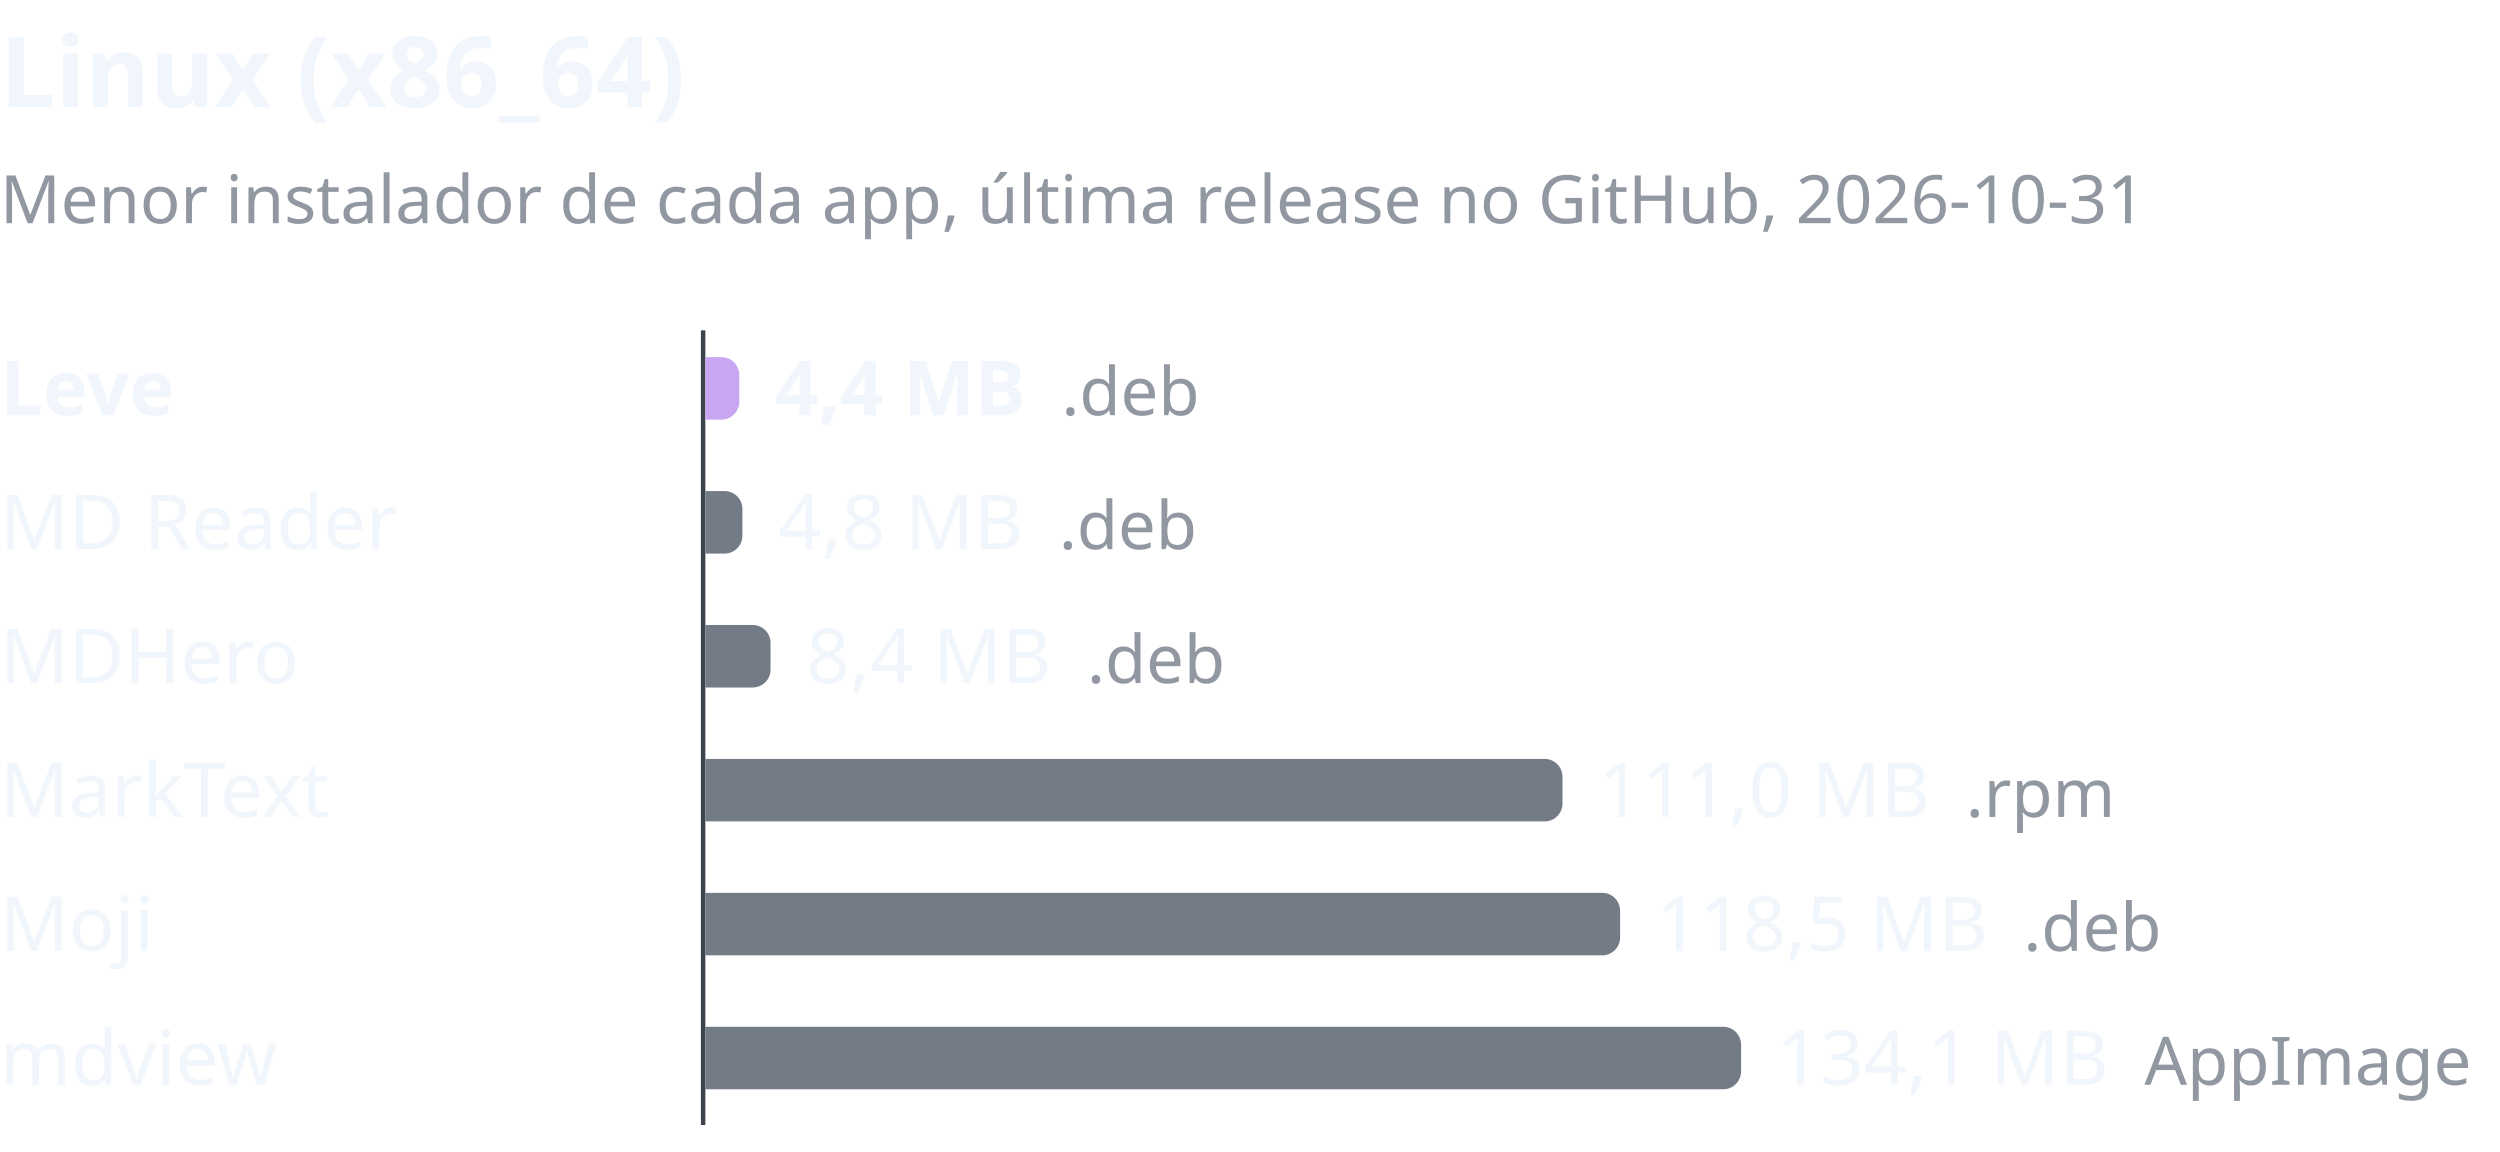
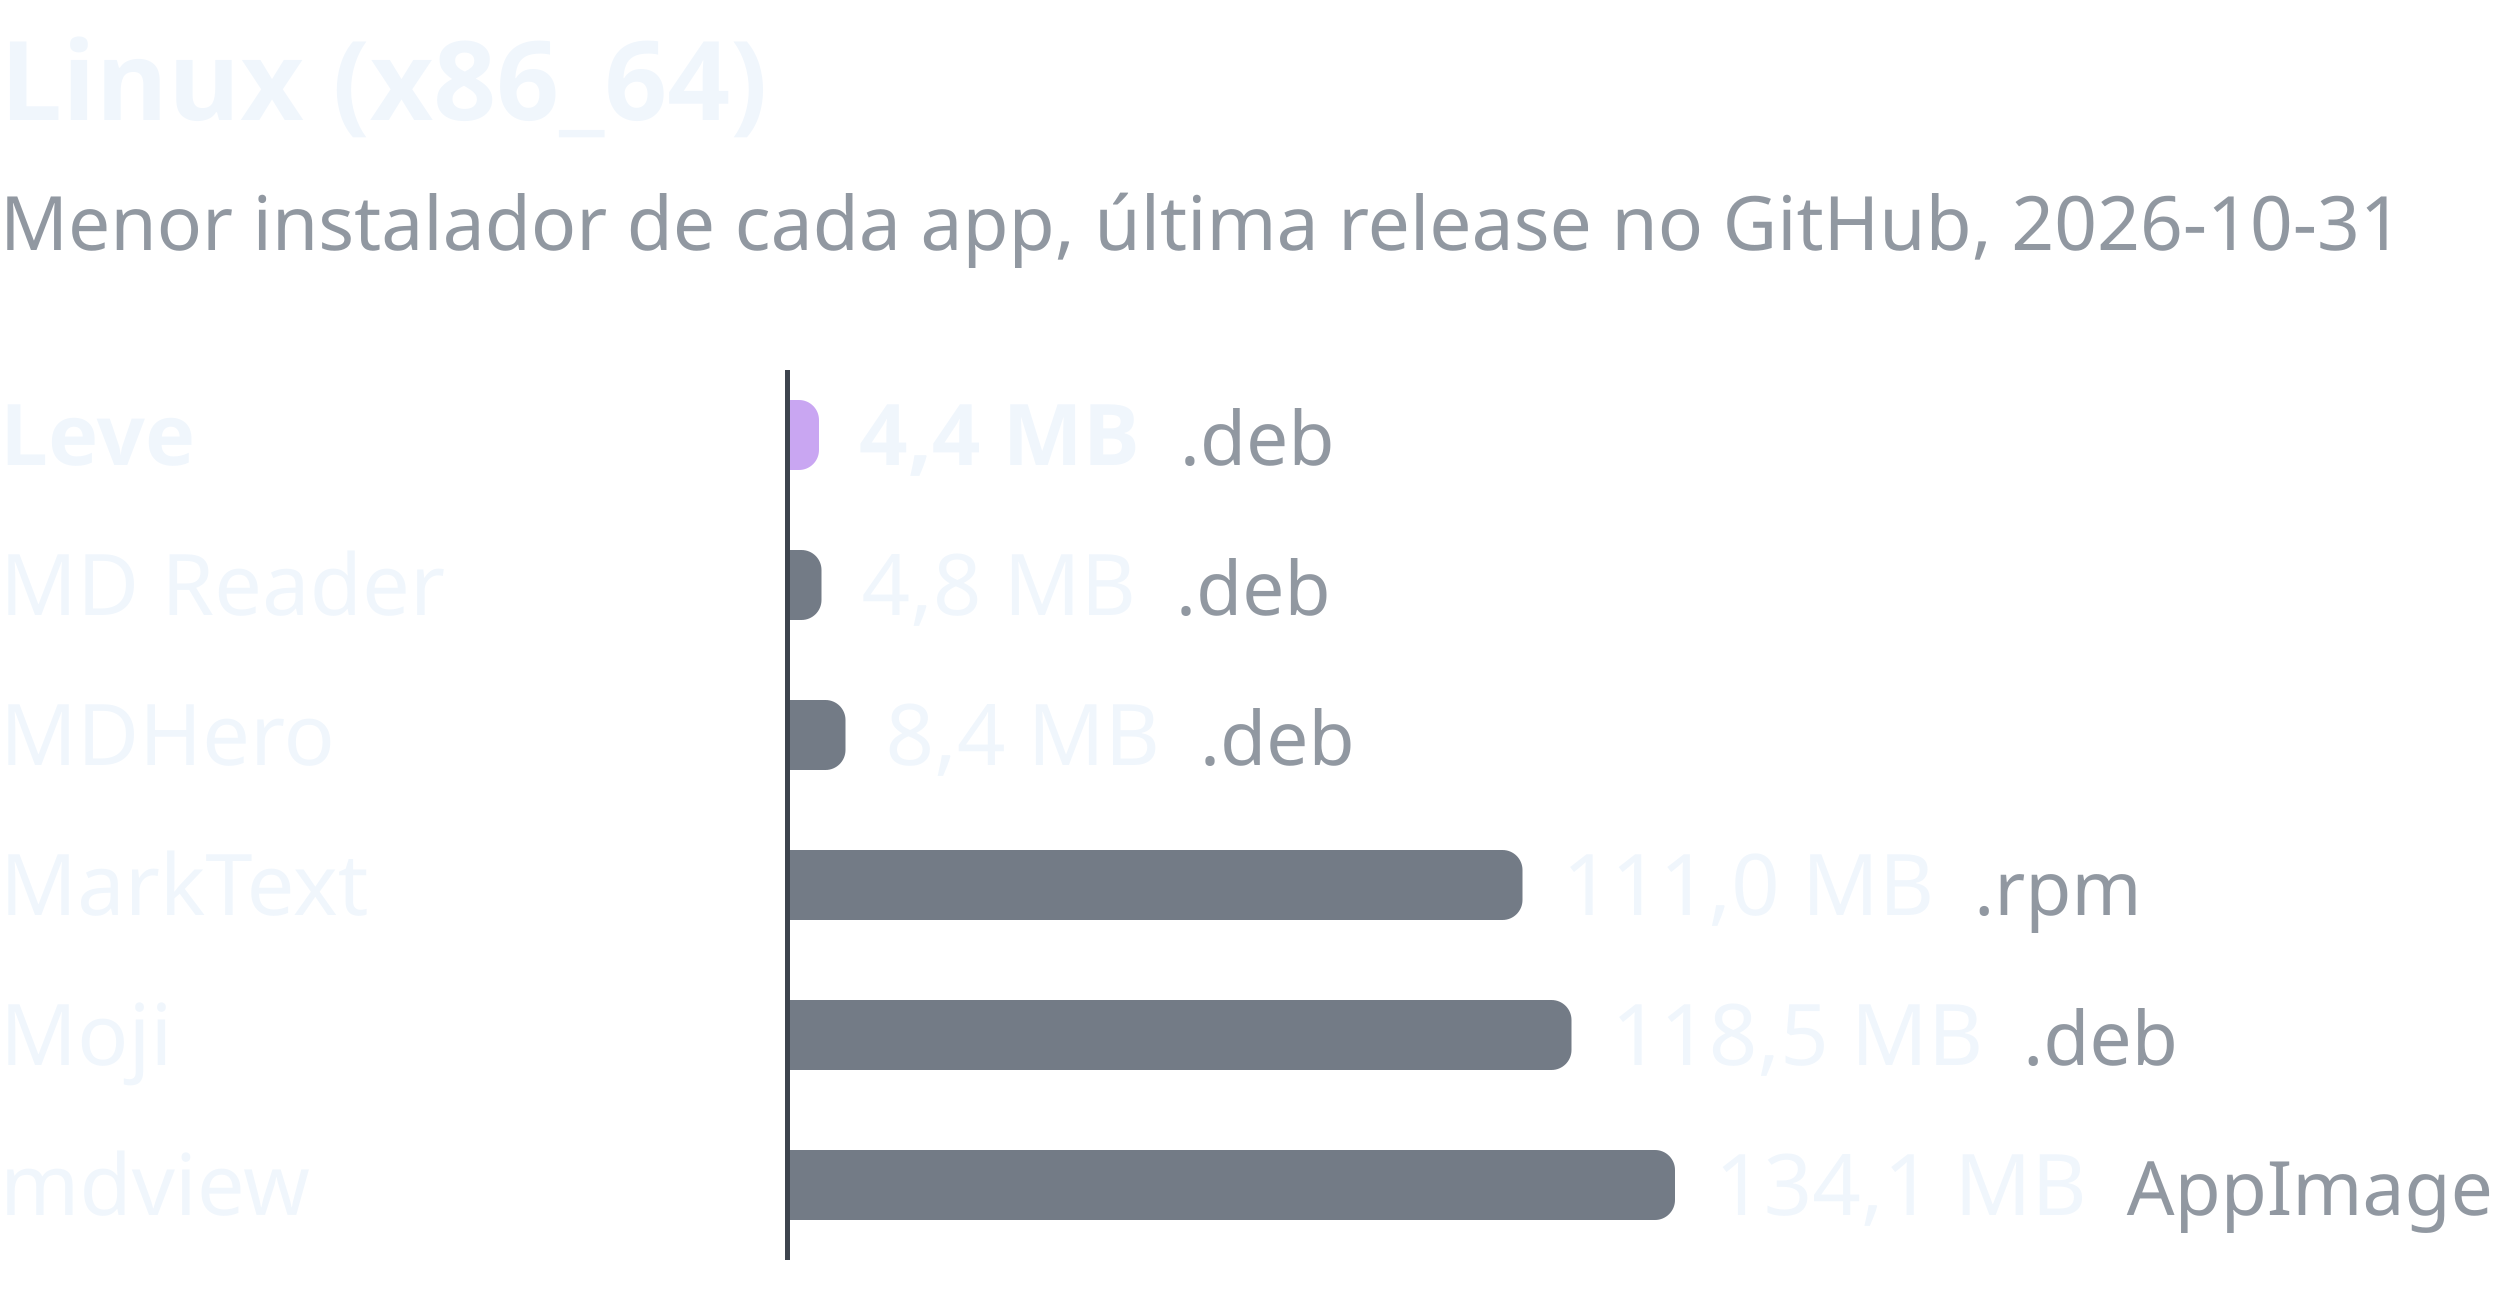
- <svg xmlns="http://www.w3.org/2000/svg" width="560" height="258" viewBox="0 0 560 258" role="img" aria-label="Linux (x86_64), menor instalador de cada app: Leve 4,4 MB (.deb), MD Reader 4,8 MB (.deb), MDHero 8,4 MB (.deb), MarkText 111,0 MB (.rpm), Moji 118,5 MB (.deb), mdview 134,1 MB (AppImage)." font-family="-apple-system, BlinkMacSystemFont, 'Segoe UI', 'Noto Sans', Helvetica, Arial, sans-serif">
+ <svg xmlns="http://www.w3.org/2000/svg" width="500" height="258" viewBox="0 0 500 258" role="img" aria-label="Linux (x86_64), menor instalador de cada app: Leve 4,4 MB (.deb), MD Reader 4,8 MB (.deb), MDHero 8,4 MB (.deb), MarkText 111,0 MB (.rpm), Moji 118,5 MB (.deb), mdview 134,1 MB (AppImage)." font-family="-apple-system, BlinkMacSystemFont, 'Segoe UI', 'Noto Sans', Helvetica, Arial, sans-serif">
  <text x="0" y="24" font-size="22" font-weight="700" fill="#f0f6fc">Linux (x86_64)</text>
  <text x="0" y="50" font-size="15" fill="#9198a1">Menor instalador de cada app, última release no GitHub, 2026-10-31</text>
  <path d="M157.5 74V252" stroke="#3d444d" fill="none" />
  <text x="0" y="93" font-size="17" font-weight="700" fill="#f0f6fc">Leve</text>
-   <path d="M158 80h3.6a4 4 0 0 1 4 4v6a4 4 0 0 1 -4 4h-3.6z" fill="#c9a6f2" />
-   <text x="173.6" y="93" font-size="17" font-weight="700" fill="#f0f6fc">4,4 MB<tspan dx="8" font-size="15" font-weight="400" fill="#9198a1">.deb</tspan>
+   <path d="M158 80h1.8a4 4 0 0 1 4 4v6a4 4 0 0 1 -4 4h-1.8z" fill="#c9a6f2" />
+   <text x="171.8" y="93" font-size="17" font-weight="700" fill="#f0f6fc">4,4 MB<tspan dx="8" font-size="15" font-weight="400" fill="#9198a1">.deb</tspan>
  </text>
  <text x="0" y="123" font-size="17" fill="#f0f6fc">MD Reader</text>
-   <path d="M158 110h4.3a4 4 0 0 1 4 4v6a4 4 0 0 1 -4 4h-4.3z" fill="#737b86" />
-   <text x="174.3" y="123" font-size="17" fill="#f0f6fc">4,8 MB<tspan dx="8" font-size="15" font-weight="400" fill="#9198a1">.deb</tspan>
+   <path d="M158 110h2.3a4 4 0 0 1 4 4v6a4 4 0 0 1 -4 4h-2.3z" fill="#737b86" />
+   <text x="172.3" y="123" font-size="17" fill="#f0f6fc">4,8 MB<tspan dx="8" font-size="15" font-weight="400" fill="#9198a1">.deb</tspan>
  </text>
  <text x="0" y="153" font-size="17" fill="#f0f6fc">MDHero</text>
-   <path d="M158 140h10.6a4 4 0 0 1 4 4v6a4 4 0 0 1 -4 4h-10.6z" fill="#737b86" />
-   <text x="180.6" y="153" font-size="17" fill="#f0f6fc">8,4 MB<tspan dx="8" font-size="15" font-weight="400" fill="#9198a1">.deb</tspan>
+   <path d="M158 140h7.1a4 4 0 0 1 4 4v6a4 4 0 0 1 -4 4h-7.1z" fill="#737b86" />
+   <text x="177.1" y="153" font-size="17" fill="#f0f6fc">8,4 MB<tspan dx="8" font-size="15" font-weight="400" fill="#9198a1">.deb</tspan>
  </text>
  <text x="0" y="183" font-size="17" fill="#f0f6fc">MarkText</text>
-   <path d="M158 170h188a4 4 0 0 1 4 4v6a4 4 0 0 1 -4 4h-188z" fill="#737b86" />
-   <text x="358" y="183" font-size="17" fill="#f0f6fc">111,0 MB<tspan dx="8" font-size="15" font-weight="400" fill="#9198a1">.rpm</tspan>
+   <path d="M158 170h142.5a4 4 0 0 1 4 4v6a4 4 0 0 1 -4 4h-142.5z" fill="#737b86" />
+   <text x="312.5" y="183" font-size="17" fill="#f0f6fc">111,0 MB<tspan dx="8" font-size="15" font-weight="400" fill="#9198a1">.rpm</tspan>
  </text>
  <text x="0" y="213" font-size="17" fill="#f0f6fc">Moji</text>
-   <path d="M158 200h200.9a4 4 0 0 1 4 4v6a4 4 0 0 1 -4 4h-200.9z" fill="#737b86" />
-   <text x="370.9" y="213" font-size="17" fill="#f0f6fc">118,5 MB<tspan dx="8" font-size="15" font-weight="400" fill="#9198a1">.deb</tspan>
+   <path d="M158 200h152.3a4 4 0 0 1 4 4v6a4 4 0 0 1 -4 4h-152.3z" fill="#737b86" />
+   <text x="322.3" y="213" font-size="17" fill="#f0f6fc">118,5 MB<tspan dx="8" font-size="15" font-weight="400" fill="#9198a1">.deb</tspan>
  </text>
  <text x="0" y="243" font-size="17" fill="#f0f6fc">mdview</text>
-   <path d="M158 230h228a4 4 0 0 1 4 4v6a4 4 0 0 1 -4 4h-228z" fill="#737b86" />
-   <text x="398" y="243" font-size="17" fill="#f0f6fc">134,1 MB<tspan dx="8" font-size="15" font-weight="400" fill="#9198a1">AppImage</tspan>
+   <path d="M158 230h173a4 4 0 0 1 4 4v6a4 4 0 0 1 -4 4h-173z" fill="#737b86" />
+   <text x="343" y="243" font-size="17" fill="#f0f6fc">134,1 MB<tspan dx="8" font-size="15" font-weight="400" fill="#9198a1">AppImage</tspan>
  </text>
</svg>
